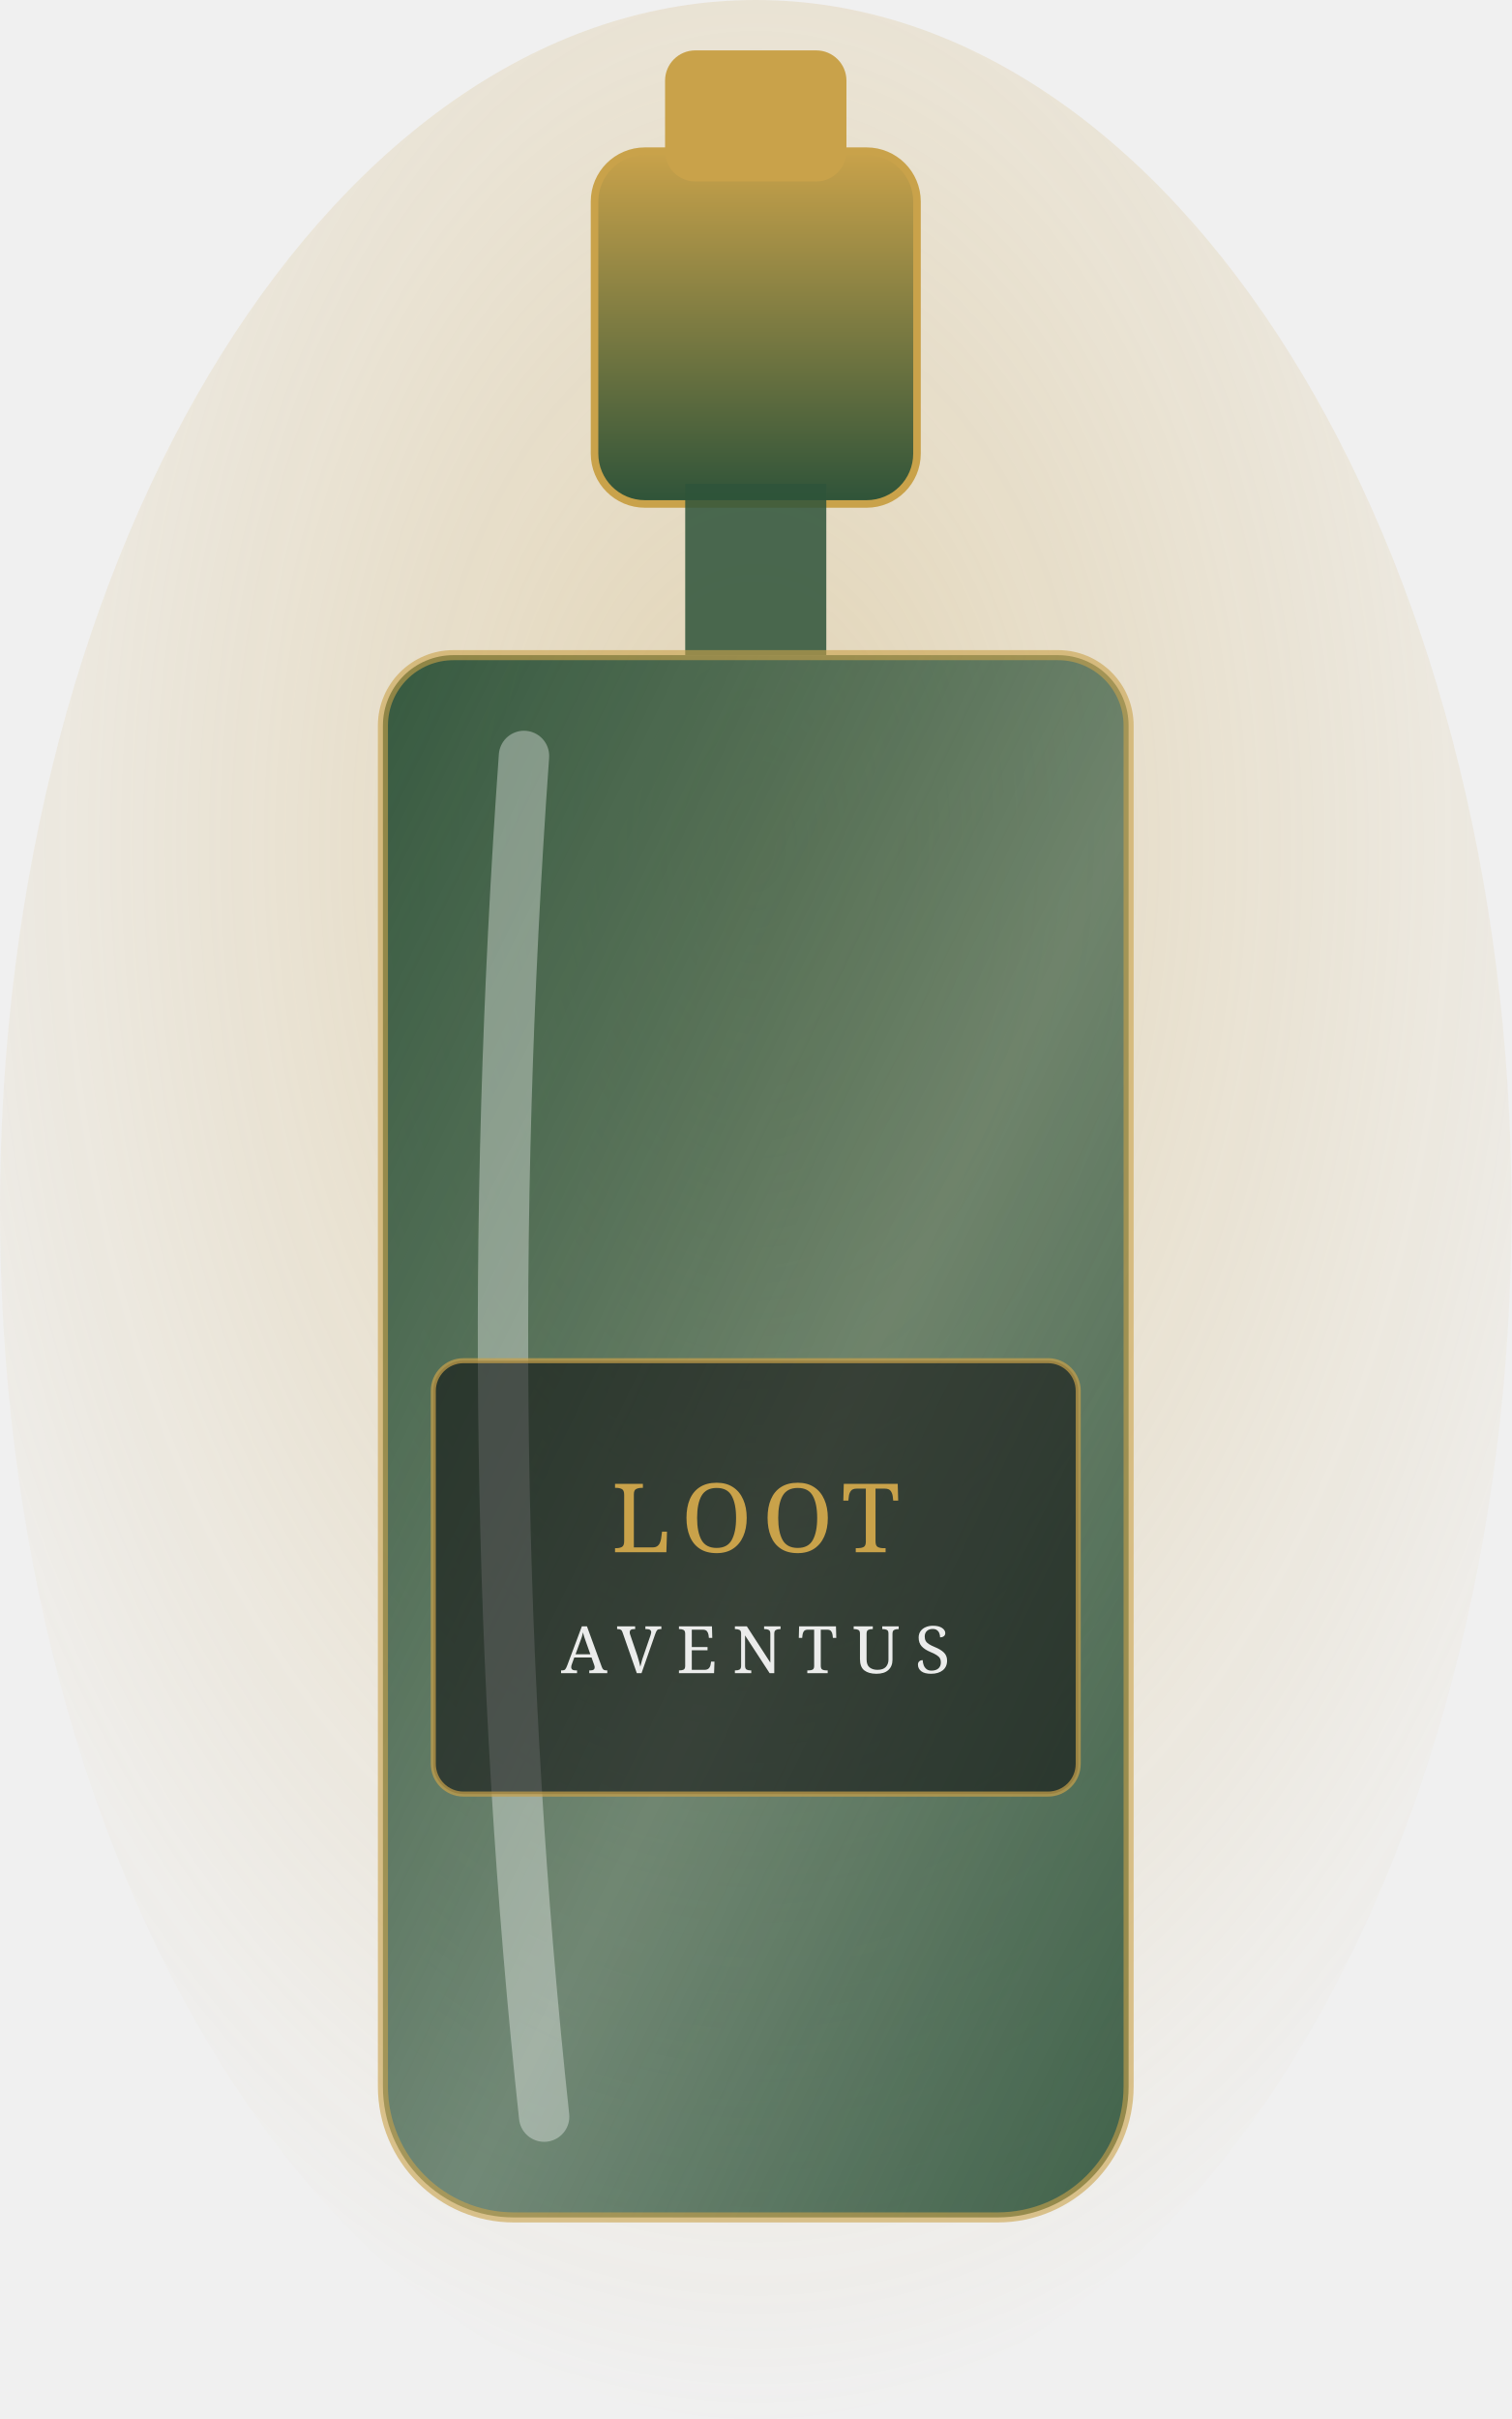
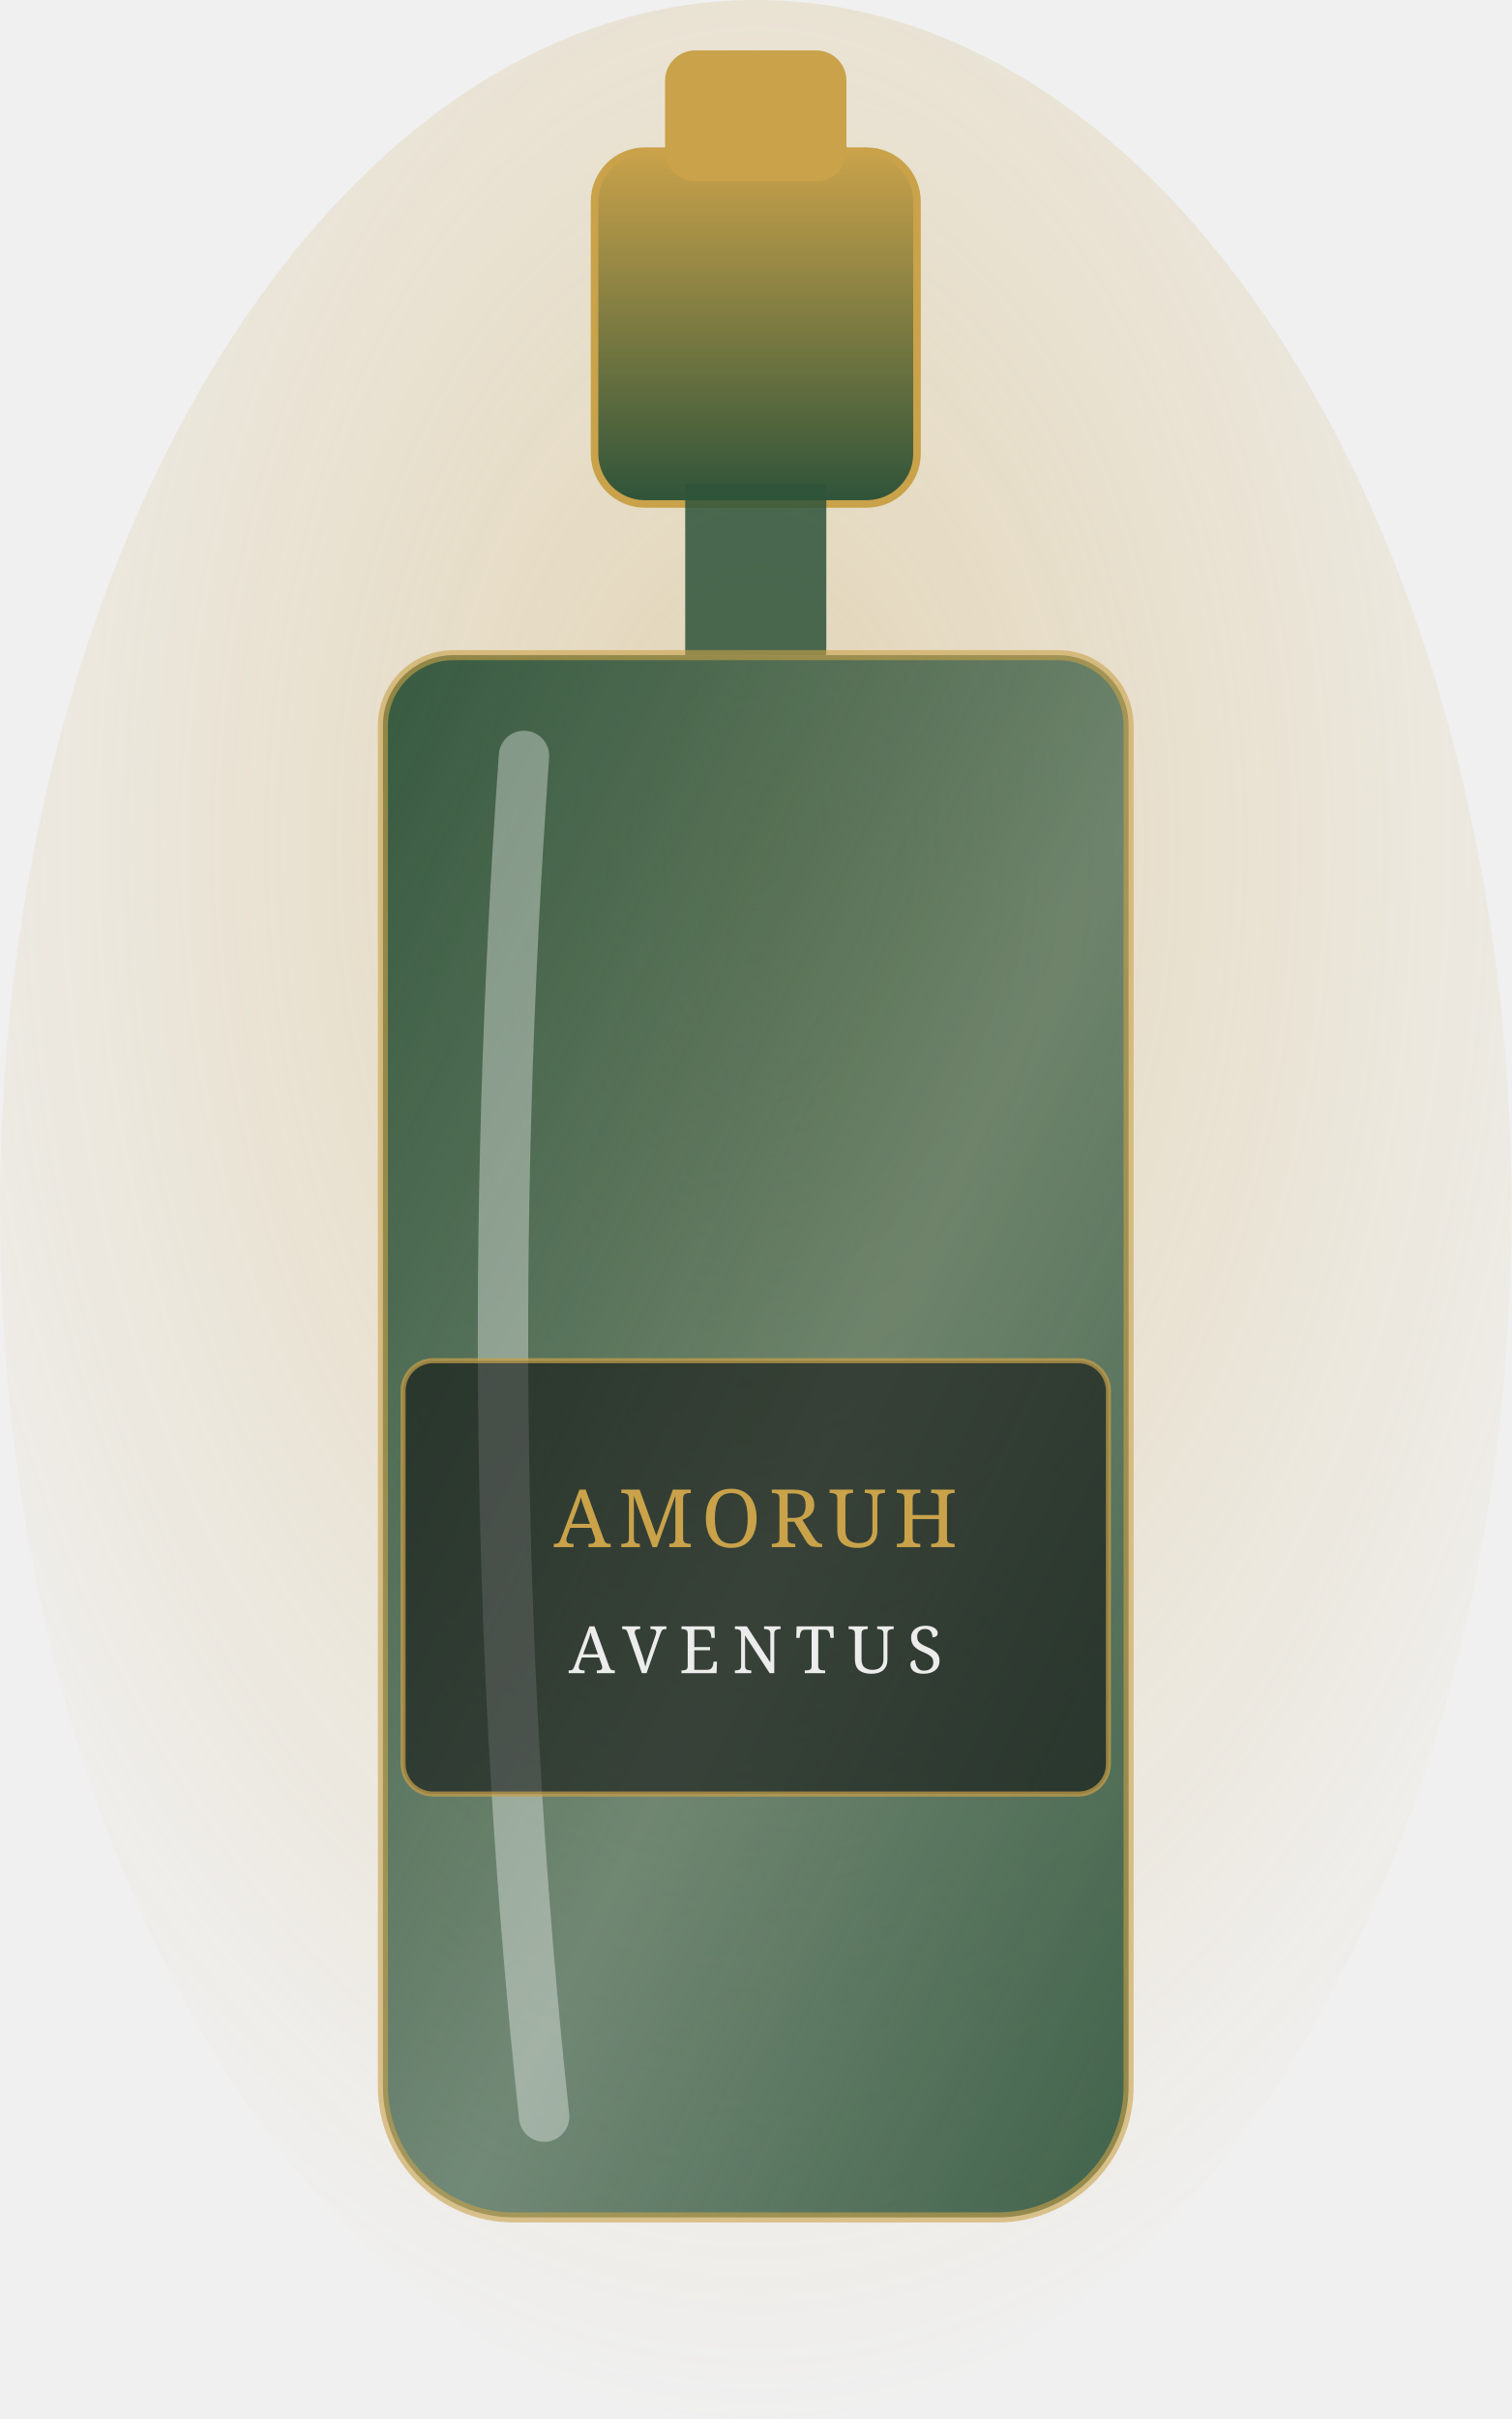
<svg xmlns="http://www.w3.org/2000/svg" viewBox="0 0 300 480">
  <defs>
    <linearGradient id="glass" x1="0" y1="0" x2="1" y2="1">
      <stop offset="0%" stop-color="#2e5339" stop-opacity="0.95" />
      <stop offset="55%" stop-color="#2e5339" stop-opacity="0.65" />
      <stop offset="100%" stop-color="#2e5339" stop-opacity="0.9" />
    </linearGradient>
    <linearGradient id="cap" x1="0" y1="0" x2="0" y2="1">
      <stop offset="0%" stop-color="#c9a24a" />
      <stop offset="100%" stop-color="#2e5339" />
    </linearGradient>
    <radialGradient id="glow" cx="50%" cy="35%" r="65%">
      <stop offset="0%" stop-color="#c9a24a" stop-opacity="0.35" />
      <stop offset="100%" stop-color="#c9a24a" stop-opacity="0" />
    </radialGradient>
  </defs>
  <ellipse cx="150" cy="240" rx="150" ry="240" fill="url(#glow)" />
  <rect x="118" y="30" width="64" height="70" rx="10" fill="url(#cap)" stroke="#c9a24a" stroke-width="1.5" />
  <rect x="132" y="10" width="36" height="26" rx="6" fill="#c9a24a" />
  <rect x="136" y="96" width="28" height="34" fill="#2e5339" opacity="0.85" />
  <path d="M90 130 h120 a14 14 0 0 1 14 14 v270 a26 26 0 0 1 -26 26 H102 a26 26 0 0 1 -26 -26 V144 a14 14 0 0 1 14 -14 Z" fill="url(#glass)" stroke="#c9a24a" stroke-opacity="0.6" stroke-width="2" />
  <path d="M104 150 q-10 140 4 270" stroke="white" stroke-opacity="0.35" stroke-width="10" fill="none" stroke-linecap="round" />
-   <rect x="86" y="270" width="128" height="86" rx="6" fill="rgba(10,10,12,0.55)" stroke="#c9a24a" stroke-opacity="0.7" stroke-width="1" />
-   <text x="150" y="308" text-anchor="middle" font-family="Georgia, serif" font-size="19" letter-spacing="2" fill="#c9a24a">LOOT</text>
-   <text x="150" y="332" text-anchor="middle" font-family="Georgia, serif" font-size="13" letter-spacing="3" fill="white" opacity="0.9">AVENTUS</text>
+   <rect x="80" y="270" width="140" height="86" rx="6" fill="rgba(10,10,12,0.55)" stroke="#c9a24a" stroke-opacity="0.7" stroke-width="1" />
+   <text x="150" y="307" text-anchor="middle" font-family="Georgia, serif" font-size="16" letter-spacing="1.5" fill="#c9a24a">AMORUH</text>
+   <text x="150" y="332" text-anchor="middle" font-family="Georgia, serif" font-size="13" letter-spacing="2.5" fill="white" opacity="0.9">AVENTUS</text>
</svg>
